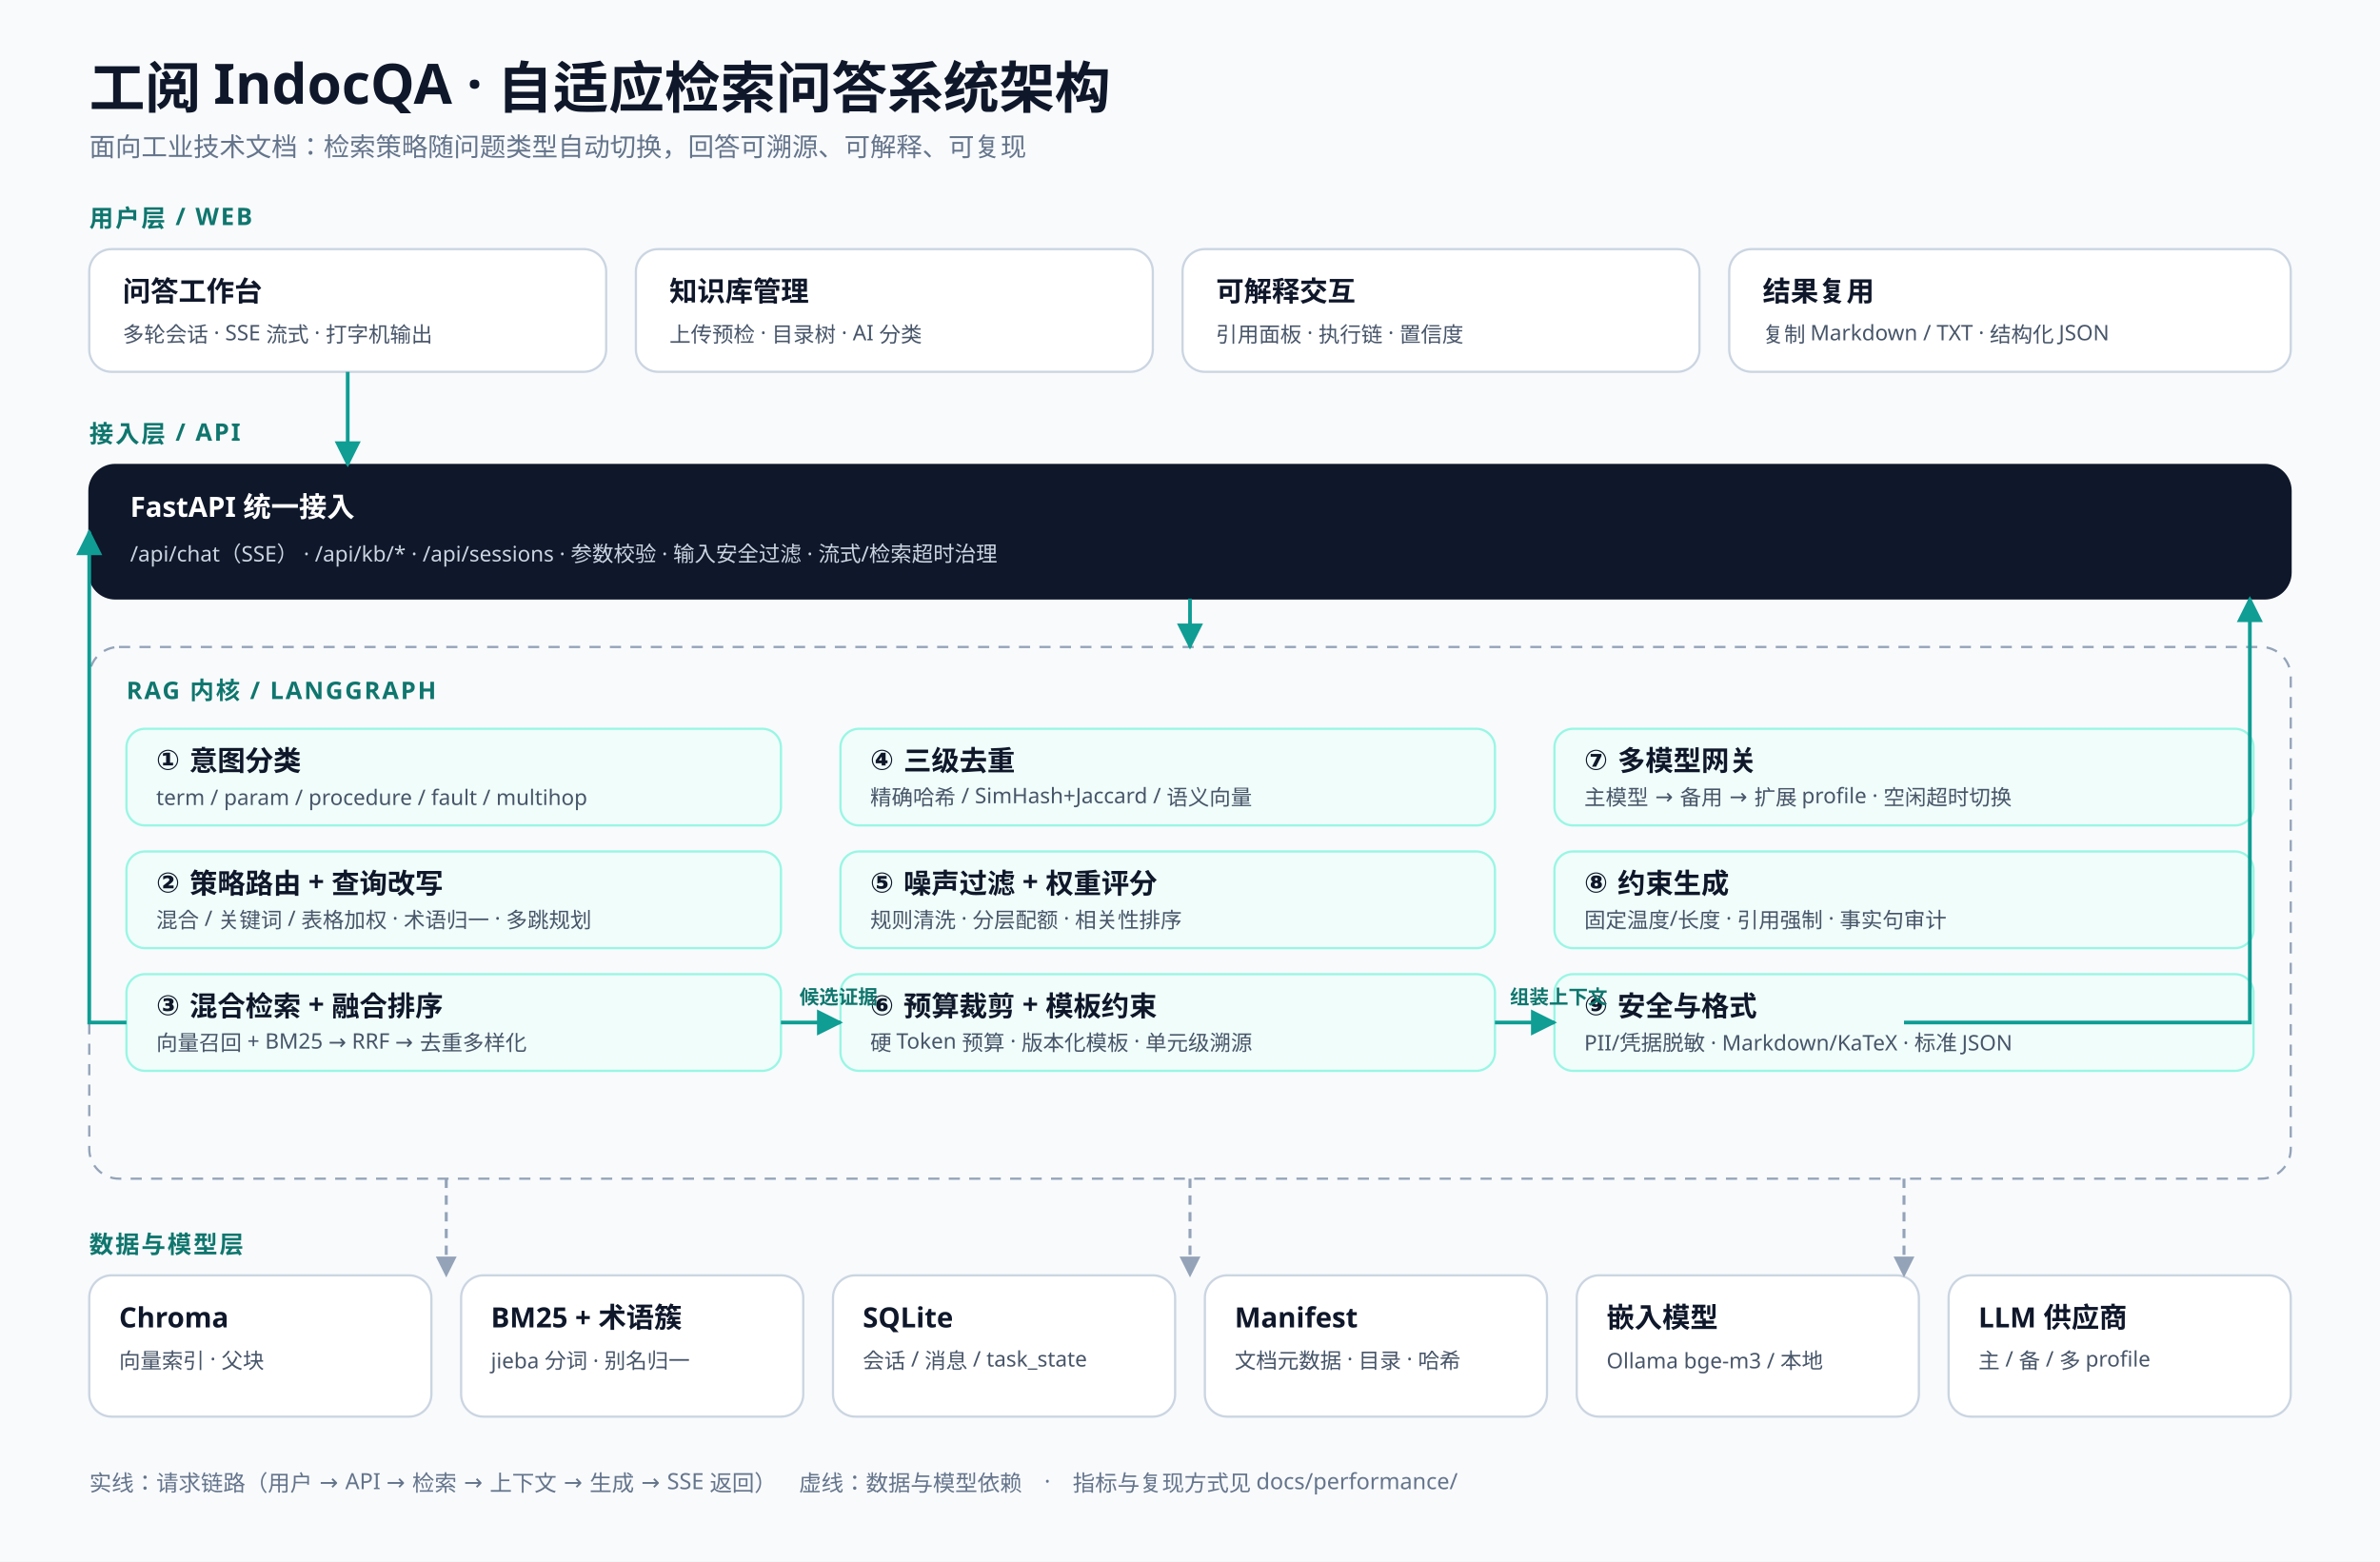
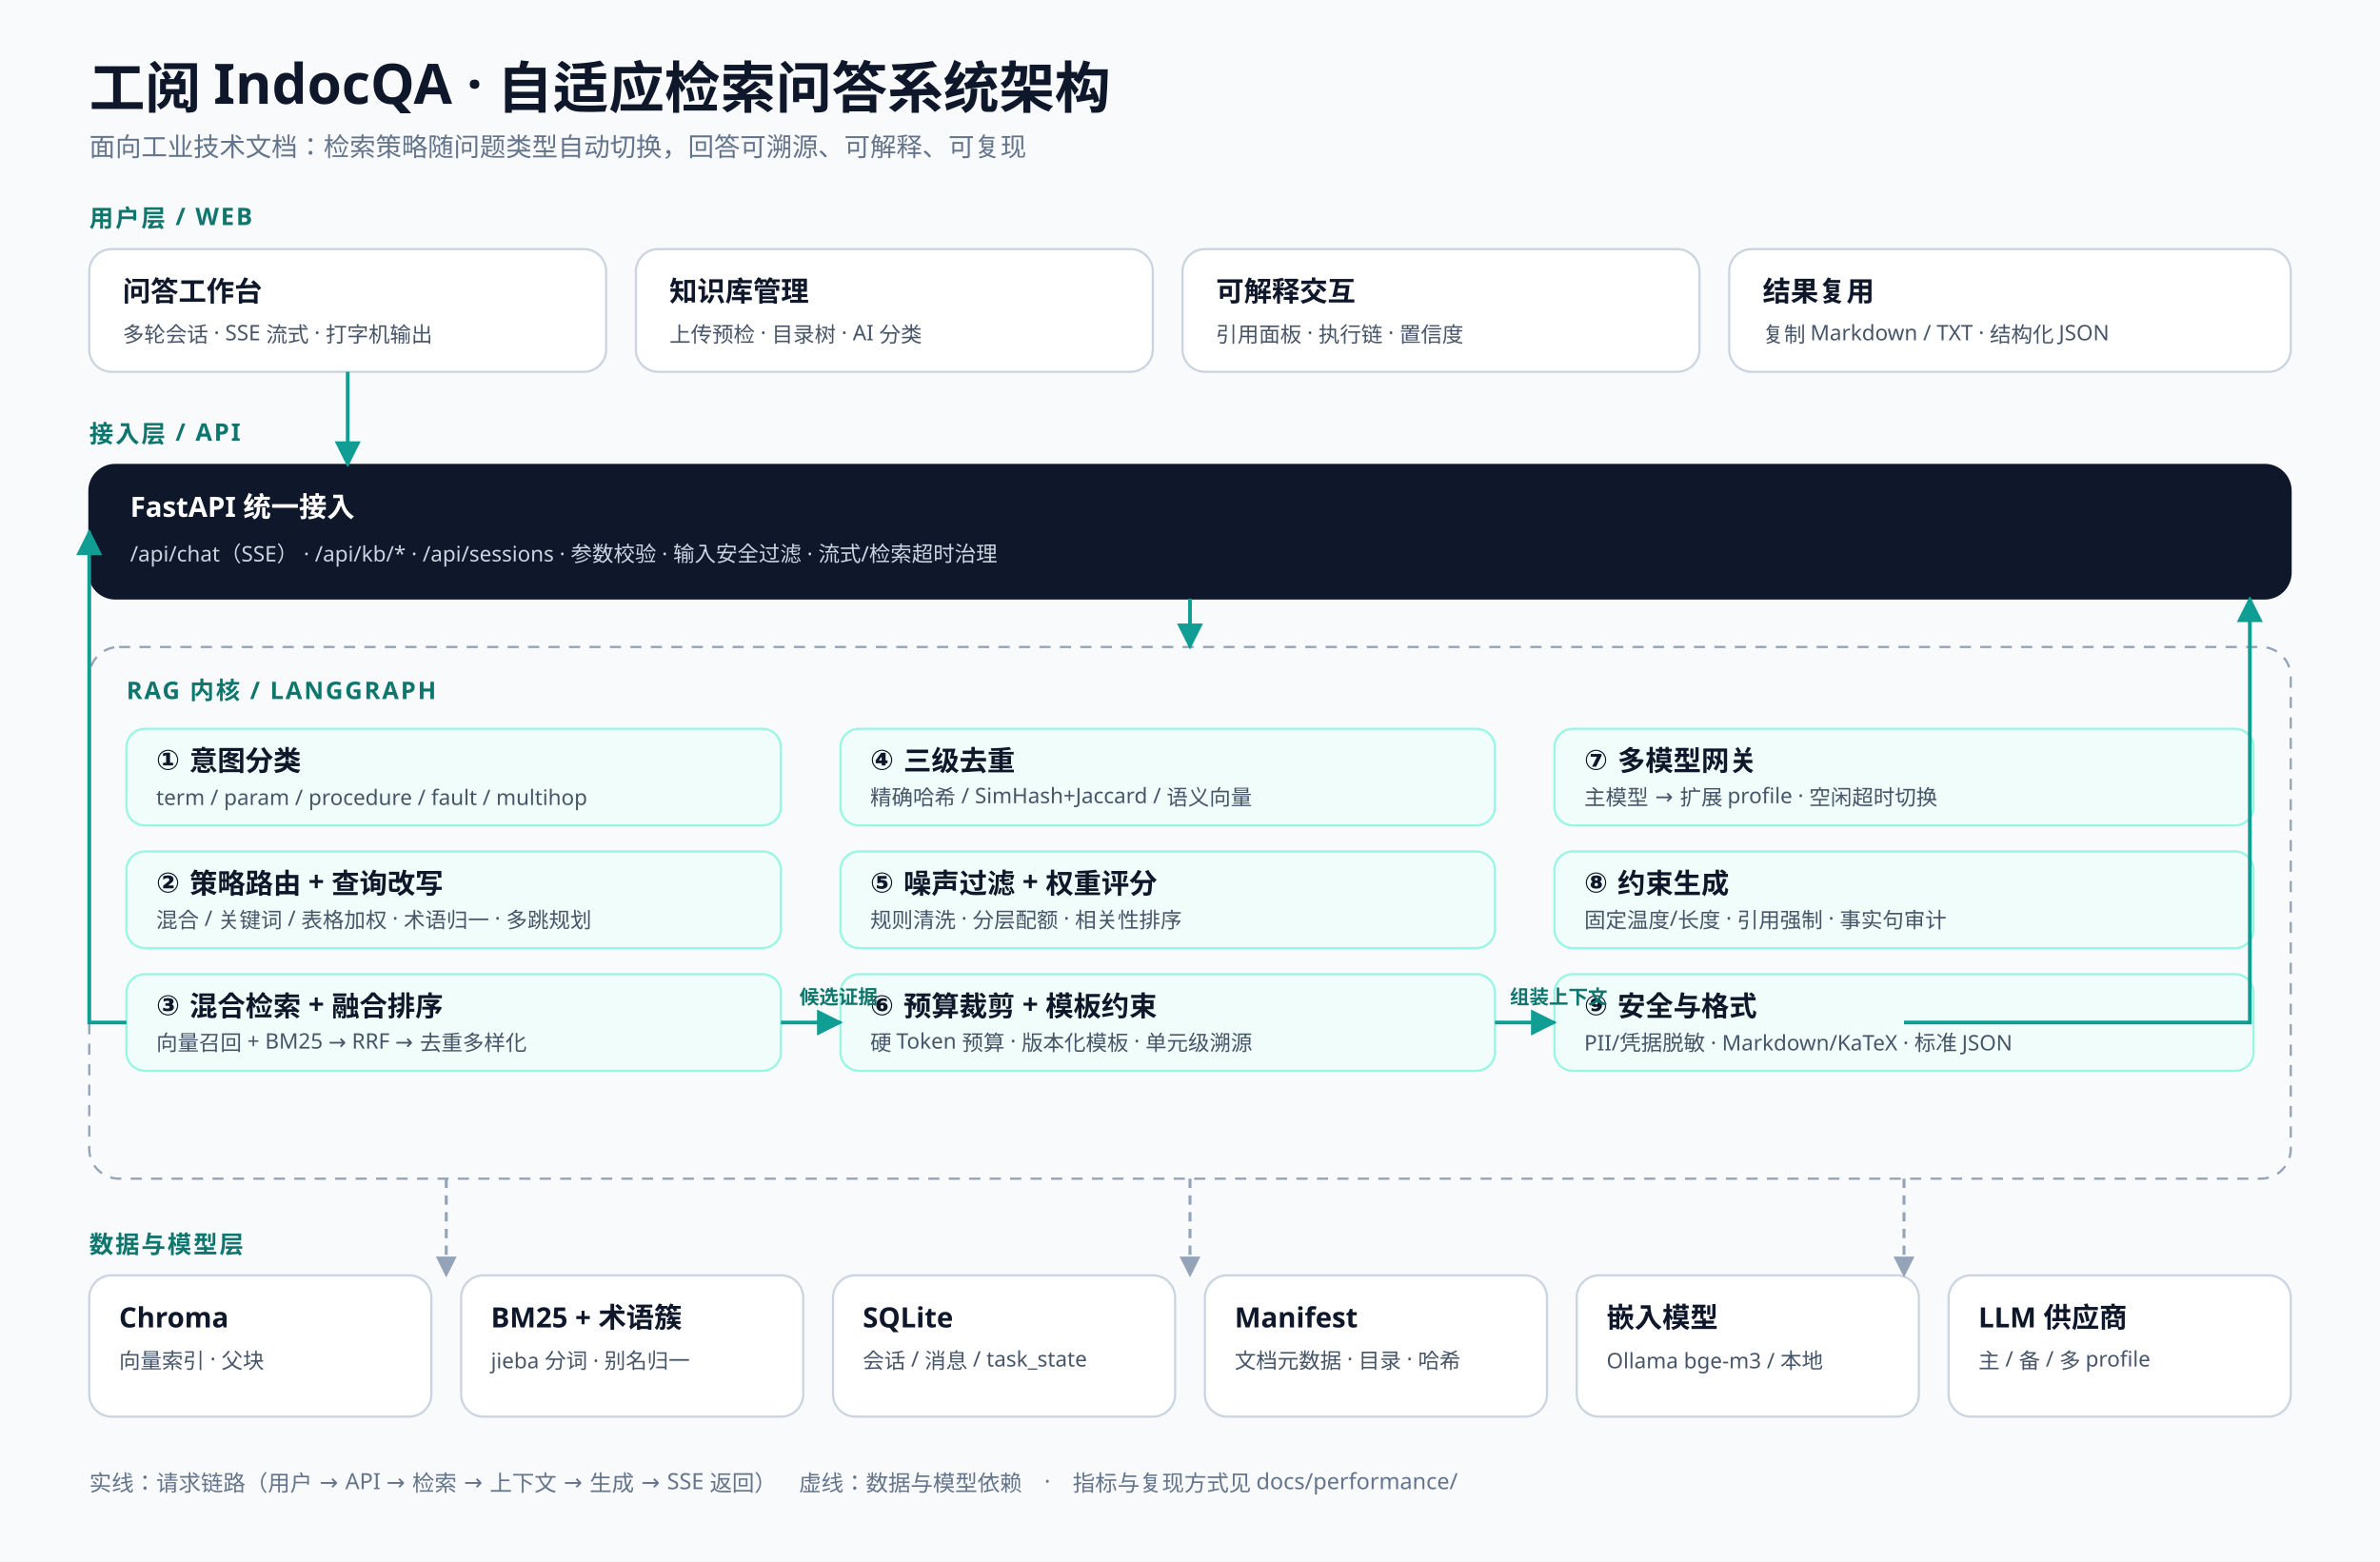
<svg xmlns="http://www.w3.org/2000/svg" viewBox="0 0 1280 840" width="1280" height="840" role="img" aria-label="工阅 IndocQA 系统架构图">
  <defs>
    <style>
      .canvas { fill: #f8fafc; }
      .title { font-family: "Microsoft YaHei", "PingFang SC", "Segoe UI", sans-serif; font-size: 30px; font-weight: 700; fill: #0f172a; }
      .subtitle { font-family: "Microsoft YaHei", "PingFang SC", "Segoe UI", sans-serif; font-size: 14px; fill: #64748b; }
      .layer-label { font-family: "Microsoft YaHei", "PingFang SC", "Segoe UI", sans-serif; font-size: 13px; font-weight: 700; fill: #0f766e; letter-spacing: 1px; }
      .box { fill: #ffffff; stroke: #cbd5e1; stroke-width: 1.2; }
      .box-soft { fill: #f0fdfa; stroke: #99f6e4; stroke-width: 1.2; }
      .box-dark { fill: #0f172a; stroke: #0f172a; }
      .box-title { font-family: "Microsoft YaHei", "PingFang SC", "Segoe UI", sans-serif; font-size: 15px; font-weight: 700; fill: #0f172a; }
      .box-title-light { font-family: "Microsoft YaHei", "PingFang SC", "Segoe UI", sans-serif; font-size: 15px; font-weight: 700; fill: #ffffff; }
      .box-sub { font-family: "Microsoft YaHei", "PingFang SC", "Segoe UI", sans-serif; font-size: 11.5px; fill: #475569; }
      .box-sub-light { font-family: "Microsoft YaHei", "PingFang SC", "Segoe UI", sans-serif; font-size: 11.5px; fill: #cbd5e1; }
      .group { fill: none; stroke: #94a3b8; stroke-width: 1.2; stroke-dasharray: 6 5; }
      .flow { stroke: #0f9d94; stroke-width: 2; fill: none; }
      .flow-soft { stroke: #94a3b8; stroke-width: 1.6; fill: none; stroke-dasharray: 5 4; }
      .footer { font-family: "Microsoft YaHei", "PingFang SC", "Segoe UI", sans-serif; font-size: 12px; fill: #64748b; }
      .tag { font-family: "Microsoft YaHei", "PingFang SC", "Segoe UI", sans-serif; font-size: 10.5px; font-weight: 700; fill: #0f766e; }
    </style>
    <marker id="arrow" viewBox="0 0 10 10" refX="9" refY="5" markerWidth="7" markerHeight="7" orient="auto-start-reverse">
      <path d="M 0 0 L 10 5 L 0 10 z" fill="#0f9d94" />
    </marker>
    <marker id="arrow-soft" viewBox="0 0 10 10" refX="9" refY="5" markerWidth="7" markerHeight="7" orient="auto-start-reverse">
      <path d="M 0 0 L 10 5 L 0 10 z" fill="#94a3b8" />
    </marker>
  </defs>
  <rect class="canvas" x="0" y="0" width="1280" height="840" />
  <text class="title" x="48" y="58">工阅 IndocQA · 自适应检索问答系统架构</text>
  <text class="subtitle" x="48" y="84">面向工业技术文档：检索策略随问题类型自动切换，回答可溯源、可解释、可复现</text>
  <text class="layer-label" x="48" y="122">用户层 / WEB</text>
  <rect class="box" x="48" y="134" width="278" height="66" rx="12" />
  <text class="box-title" x="66" y="162">问答工作台</text>
  <text class="box-sub" x="66" y="184">多轮会话 · SSE 流式 · 打字机输出</text>
  <rect class="box" x="342" y="134" width="278" height="66" rx="12" />
  <text class="box-title" x="360" y="162">知识库管理</text>
  <text class="box-sub" x="360" y="184">上传预检 · 目录树 · AI 分类</text>
  <rect class="box" x="636" y="134" width="278" height="66" rx="12" />
  <text class="box-title" x="654" y="162">可解释交互</text>
  <text class="box-sub" x="654" y="184">引用面板 · 执行链 · 置信度</text>
  <rect class="box" x="930" y="134" width="302" height="66" rx="12" />
  <text class="box-title" x="948" y="162">结果复用</text>
  <text class="box-sub" x="948" y="184">复制 Markdown / TXT · 结构化 JSON</text>
  <text class="layer-label" x="48" y="238">接入层 / API</text>
  <rect class="box-dark" x="48" y="250" width="1184" height="72" rx="14" />
  <text class="box-title-light" x="70" y="278">FastAPI 统一接入</text>
  <text class="box-sub-light" x="70" y="302">/api/chat（SSE） · /api/kb/* · /api/sessions · 参数校验 · 输入安全过滤 · 流式/检索超时治理</text>
  <rect class="group" x="48" y="348" width="1184" height="286" rx="16" />
  <text class="layer-label" x="68" y="376">RAG 内核 / LANGGRAPH</text>
  <rect class="box-soft" x="68" y="392" width="352" height="52" rx="10" />
  <text class="box-title" x="84" y="414">① 意图分类</text>
  <text class="box-sub" x="84" y="433">term / param / procedure / fault / multihop</text>
  <rect class="box-soft" x="68" y="458" width="352" height="52" rx="10" />
  <text class="box-title" x="84" y="480">② 策略路由 + 查询改写</text>
  <text class="box-sub" x="84" y="499">混合 / 关键词 / 表格加权 · 术语归一 · 多跳规划</text>
  <rect class="box-soft" x="68" y="524" width="352" height="52" rx="10" />
  <text class="box-title" x="84" y="546">③ 混合检索 + 融合排序</text>
  <text class="box-sub" x="84" y="565">向量召回 + BM25 → RRF → 去重多样化</text>
  <rect class="box-soft" x="452" y="392" width="352" height="52" rx="10" />
  <text class="box-title" x="468" y="414">④ 三级去重</text>
  <text class="box-sub" x="468" y="433">精确哈希 / SimHash+Jaccard / 语义向量</text>
  <rect class="box-soft" x="452" y="458" width="352" height="52" rx="10" />
  <text class="box-title" x="468" y="480">⑤ 噪声过滤 + 权重评分</text>
  <text class="box-sub" x="468" y="499">规则清洗 · 分层配额 · 相关性排序</text>
  <rect class="box-soft" x="452" y="524" width="352" height="52" rx="10" />
  <text class="box-title" x="468" y="546">⑥ 预算裁剪 + 模板约束</text>
  <text class="box-sub" x="468" y="565">硬 Token 预算 · 版本化模板 · 单元级溯源</text>
  <rect class="box-soft" x="836" y="392" width="376" height="52" rx="10" />
  <text class="box-title" x="852" y="414">⑦ 多模型网关</text>
-   <text class="box-sub" x="852" y="433">主模型 → 备用 → 扩展 profile · 空闲超时切换</text>
+   <text class="box-sub" x="852" y="433">主模型 → 扩展 profile · 空闲超时切换</text>
  <rect class="box-soft" x="836" y="458" width="376" height="52" rx="10" />
  <text class="box-title" x="852" y="480">⑧ 约束生成</text>
  <text class="box-sub" x="852" y="499">固定温度/长度 · 引用强制 · 事实句审计</text>
  <rect class="box-soft" x="836" y="524" width="376" height="52" rx="10" />
  <text class="box-title" x="852" y="546">⑨ 安全与格式</text>
  <text class="box-sub" x="852" y="565">PII/凭据脱敏 · Markdown/KaTeX · 标准 JSON</text>
  <path class="flow" d="M 187 200 L 187 250" marker-end="url(#arrow)" />
  <path class="flow" d="M 640 322 L 640 348" marker-end="url(#arrow)" />
  <path class="flow" d="M 420 550 L 452 550" marker-end="url(#arrow)" />
  <path class="flow" d="M 804 550 L 836 550" marker-end="url(#arrow)" />
  <path class="flow" d="M 68 550 L 48 550 L 48 286" marker-end="url(#arrow)" />
  <path class="flow" d="M 1024 550 L 1210 550 L 1210 322" marker-end="url(#arrow)" />
  <text class="tag" x="430" y="540">候选证据</text>
  <text class="tag" x="812" y="540">组装上下文</text>
  <text class="layer-label" x="48" y="674">数据与模型层</text>
  <rect class="box" x="48" y="686" width="184" height="76" rx="12" />
  <text class="box-title" x="64" y="714">Chroma</text>
  <text class="box-sub" x="64" y="736">向量索引 · 父块</text>
  <rect class="box" x="248" y="686" width="184" height="76" rx="12" />
  <text class="box-title" x="264" y="714">BM25 + 术语簇</text>
  <text class="box-sub" x="264" y="736">jieba 分词 · 别名归一</text>
  <rect class="box" x="448" y="686" width="184" height="76" rx="12" />
  <text class="box-title" x="464" y="714">SQLite</text>
  <text class="box-sub" x="464" y="736">会话 / 消息 / task_state</text>
  <rect class="box" x="648" y="686" width="184" height="76" rx="12" />
  <text class="box-title" x="664" y="714">Manifest</text>
  <text class="box-sub" x="664" y="736">文档元数据 · 目录 · 哈希</text>
  <rect class="box" x="848" y="686" width="184" height="76" rx="12" />
  <text class="box-title" x="864" y="714">嵌入模型</text>
  <text class="box-sub" x="864" y="736">Ollama bge-m3 / 本地</text>
  <rect class="box" x="1048" y="686" width="184" height="76" rx="12" />
  <text class="box-title" x="1064" y="714">LLM 供应商</text>
  <text class="box-sub" x="1064" y="736">主 / 备 / 多 profile</text>
  <path class="flow-soft" d="M 240 634 L 240 686" marker-end="url(#arrow-soft)" />
  <path class="flow-soft" d="M 640 634 L 640 686" marker-end="url(#arrow-soft)" />
  <path class="flow-soft" d="M 1024 634 L 1024 686" marker-end="url(#arrow-soft)" />
  <text class="footer" x="48" y="802">实线：请求链路（用户 → API → 检索 → 上下文 → 生成 → SSE 返回）　虚线：数据与模型依赖　·　指标与复现方式见 docs/performance/</text>
</svg>
